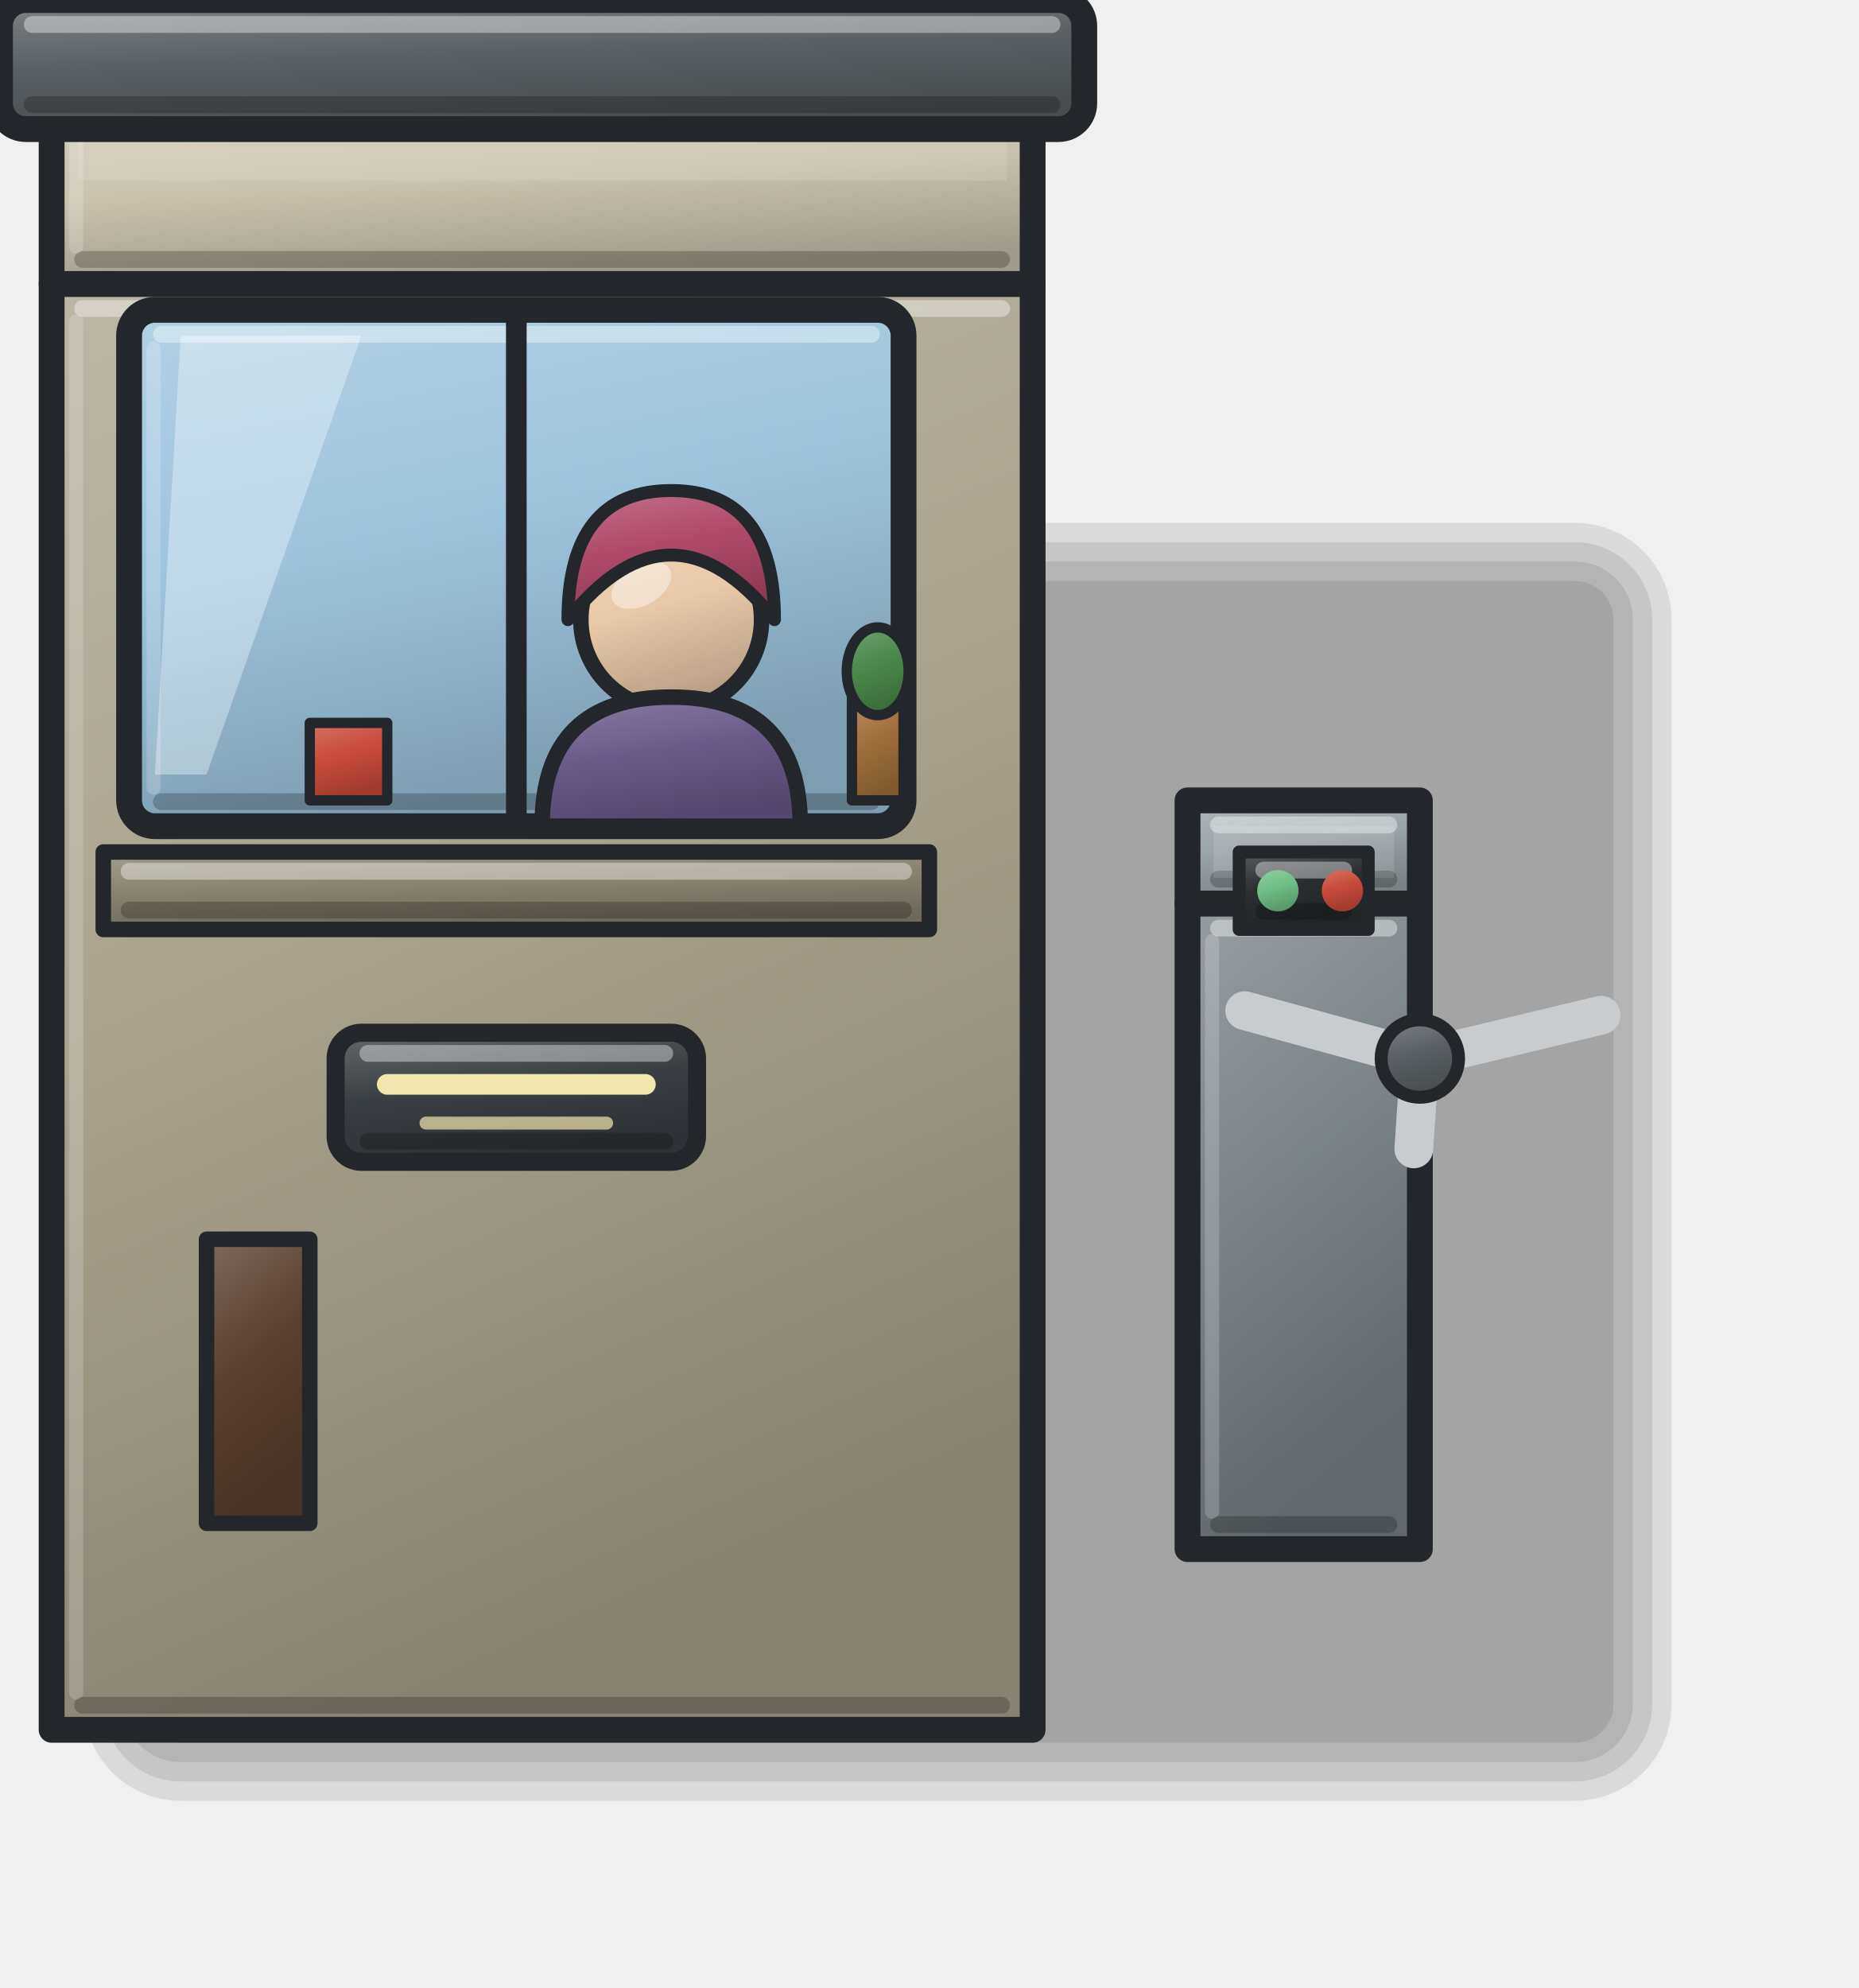
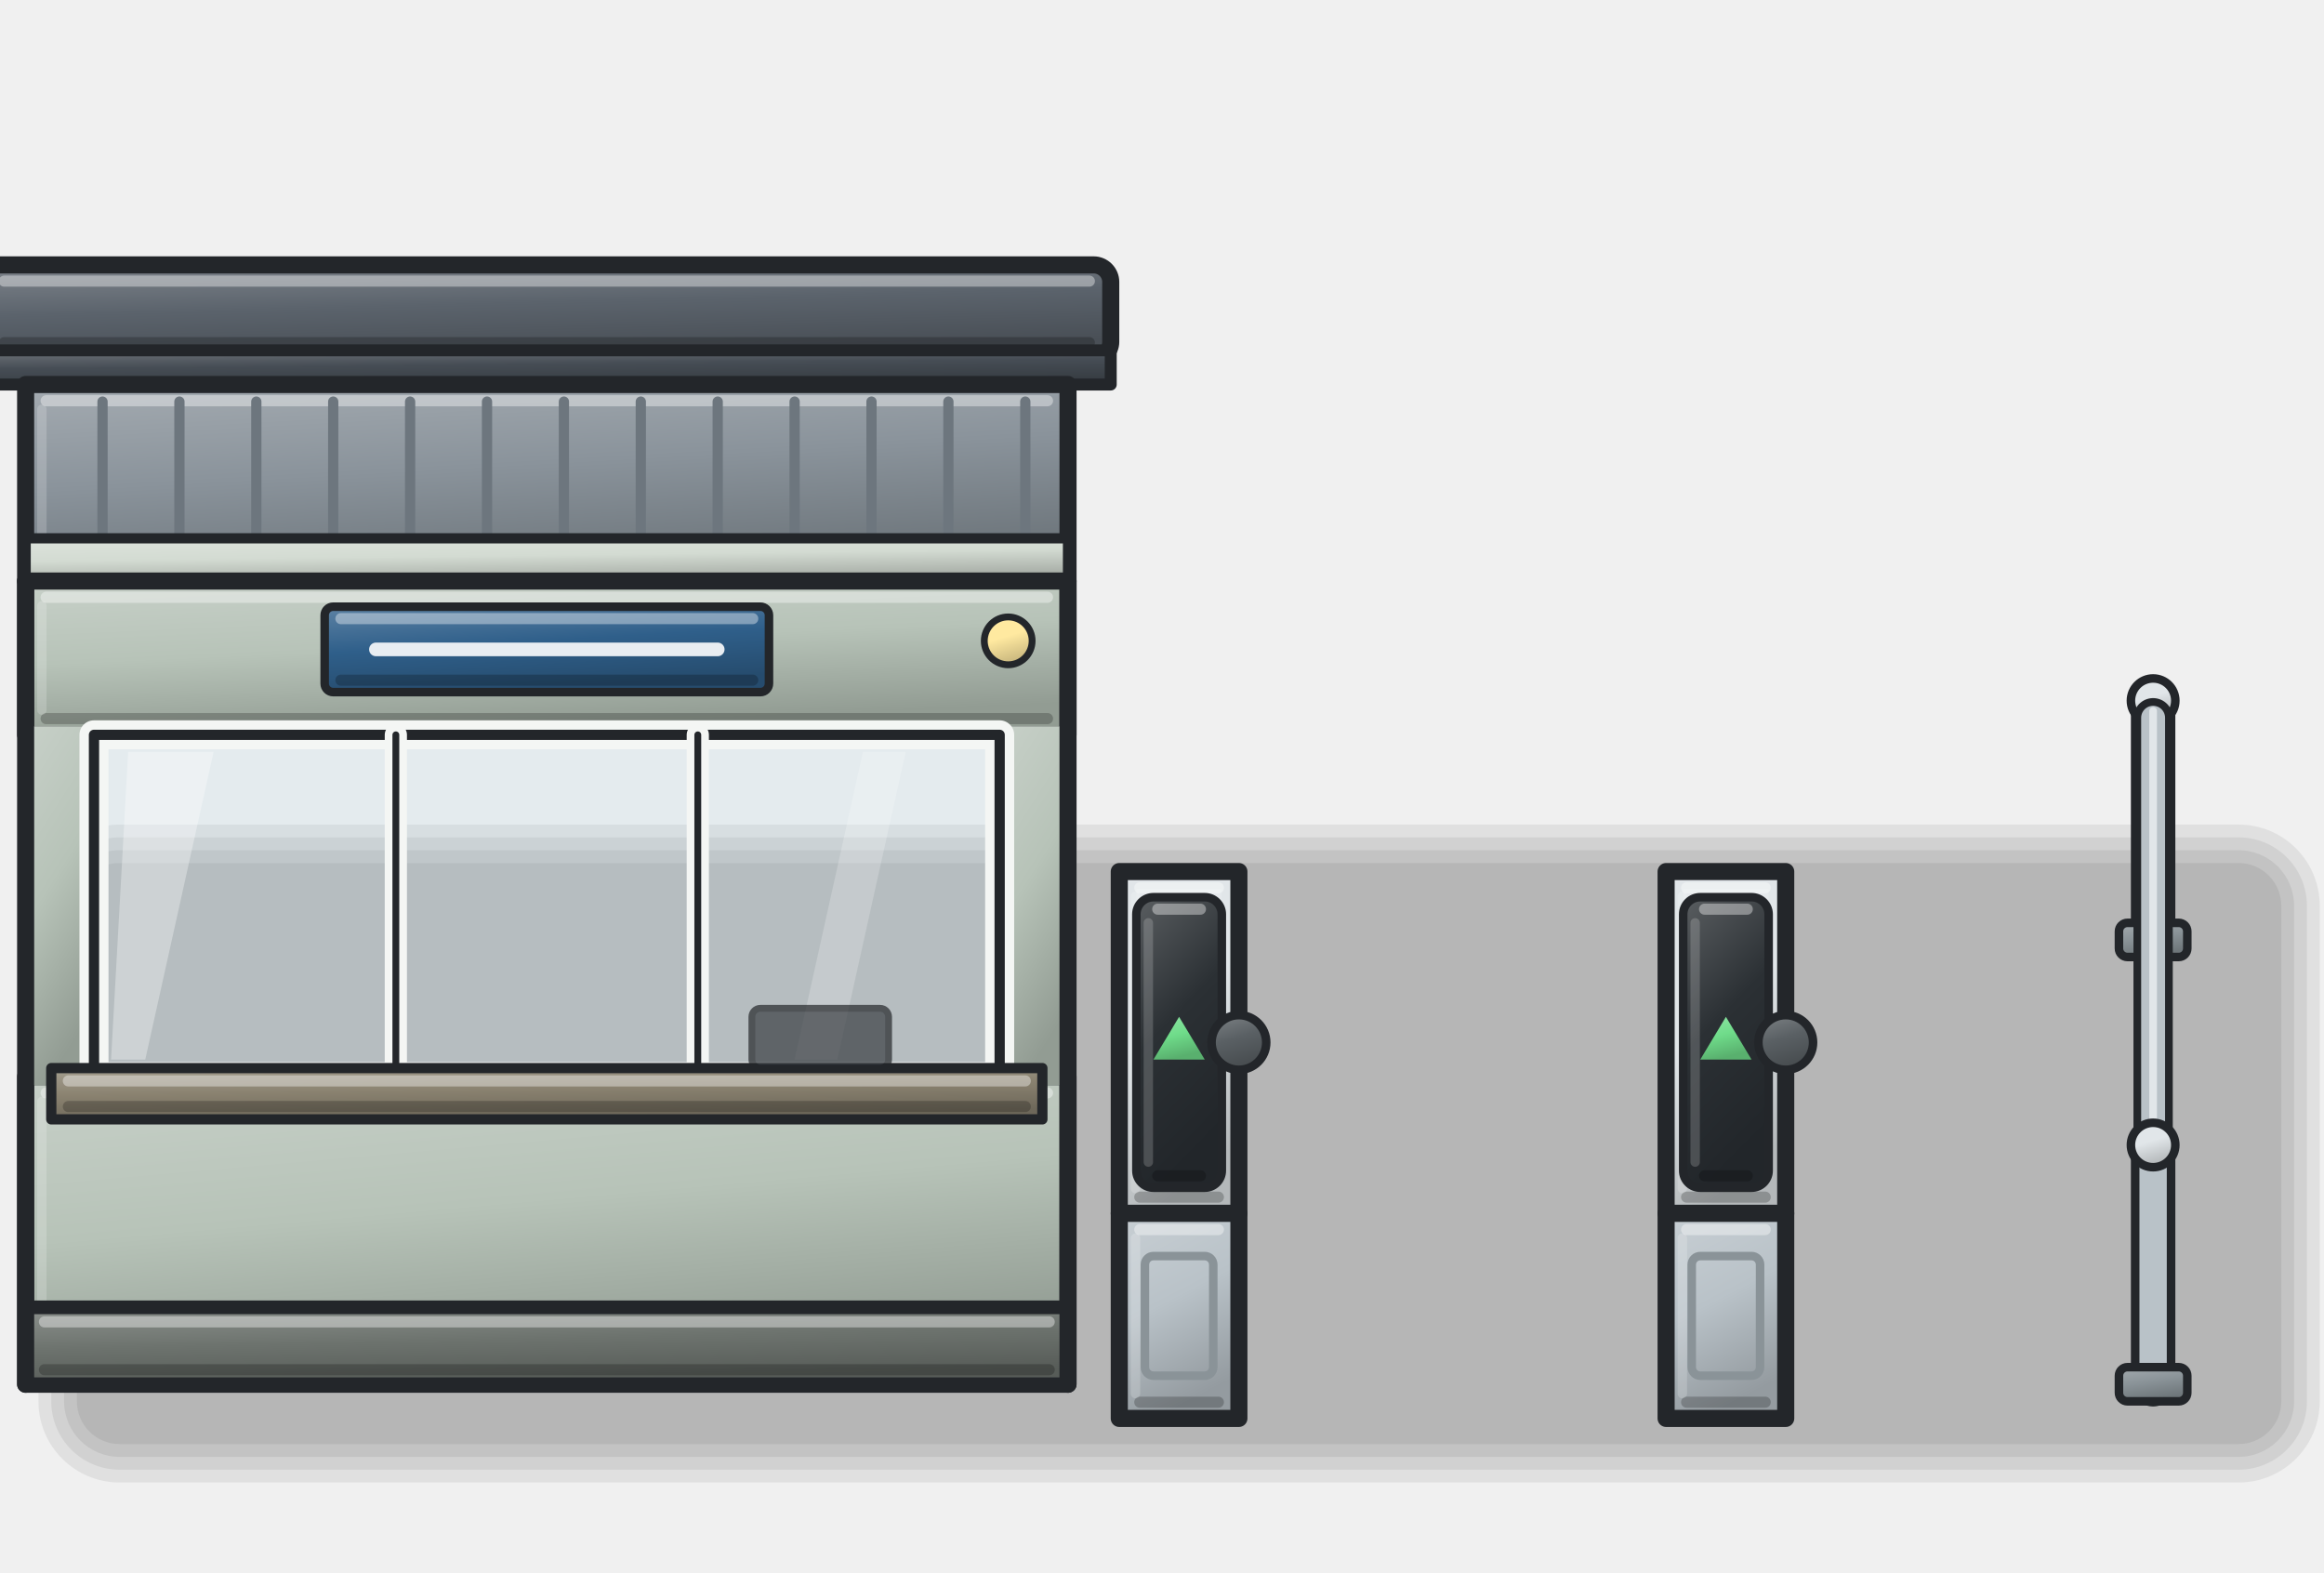
- <svg xmlns="http://www.w3.org/2000/svg" width="144" height="154" viewBox="0 0 144 154">
+ <svg xmlns="http://www.w3.org/2000/svg" width="272" height="184" viewBox="0 0 272 184">
  <defs>
    <radialGradient id="shd">
      <stop offset="0" stop-color="#000" stop-opacity="0.9" />
      <stop offset="0.55" stop-color="#000" stop-opacity="0.6" />
      <stop offset="1" stop-color="#000" stop-opacity="0" />
    </radialGradient>
-     <linearGradient id="sc9c2ae" x1="0" y1="0" x2="0.3" y2="1">
-       <stop offset="0" stop-color="#d5cfc0" />
-       <stop offset="0.5" stop-color="#c9c2ae" />
-       <stop offset="1" stop-color="#a19b8b" />
+     <linearGradient id="s5b636c" x1="0" y1="0" x2="0.3" y2="1">
+       <stop offset="0" stop-color="#7f858c" />
+       <stop offset="0.5" stop-color="#5b636c" />
+       <stop offset="1" stop-color="#494f56" />
    </linearGradient>
-     <linearGradient id="sa9a28e" x1="0" y1="0" x2="0.3" y2="1">
-       <stop offset="0" stop-color="#bcb6a7" />
-       <stop offset="0.5" stop-color="#a9a28e" />
-       <stop offset="1" stop-color="#878272" />
+     <linearGradient id="s464d55" x1="0" y1="0" x2="0.3" y2="1">
+       <stop offset="0" stop-color="#6f747a" />
+       <stop offset="0.5" stop-color="#464d55" />
+       <stop offset="1" stop-color="#383e44" />
+     </linearGradient>
+     <linearGradient id="s8a939b" x1="0" y1="0" x2="0.3" y2="1">
+       <stop offset="0" stop-color="#a4abb1" />
+       <stop offset="0.5" stop-color="#8a939b" />
+       <stop offset="1" stop-color="#6e767c" />
+     </linearGradient>
+     <linearGradient id="sd3dbd2" x1="0" y1="0" x2="0.3" y2="1">
+       <stop offset="0" stop-color="#dde3dc" />
+       <stop offset="0.5" stop-color="#d3dbd2" />
+       <stop offset="1" stop-color="#a9afa8" />
+     </linearGradient>
+     <linearGradient id="sb7c3b8" x1="0" y1="0" x2="0.3" y2="1">
+       <stop offset="0" stop-color="#c7d0c8" />
+       <stop offset="0.5" stop-color="#b7c3b8" />
+       <stop offset="1" stop-color="#929c93" />
+     </linearGradient>
+     <linearGradient id="s6d736e" x1="0" y1="0" x2="0.3" y2="1">
+       <stop offset="0" stop-color="#8d928e" />
+       <stop offset="0.5" stop-color="#6d736e" />
+       <stop offset="1" stop-color="#575c58" />
+     </linearGradient>
+     <linearGradient id="s8a8270" x1="0" y1="0" x2="0.3" y2="1">
+       <stop offset="0" stop-color="#a49e8f" />
+       <stop offset="0.5" stop-color="#8a8270" />
+       <stop offset="1" stop-color="#6e685a" />
+     </linearGradient>
+     <linearGradient id="s2f5f8a" x1="0" y1="0" x2="0.3" y2="1">
+       <stop offset="0" stop-color="#5d82a4" />
+       <stop offset="0.5" stop-color="#2f5f8a" />
+       <stop offset="1" stop-color="#264c6e" />
+     </linearGradient>
+     <linearGradient id="sffe9a0" x1="0" y1="0" x2="0.3" y2="1">
+       <stop offset="0" stop-color="#ffe9a0" />
+       <stop offset="0.5" stop-color="#ffe9a0" />
+       <stop offset="1" stop-color="#ccba80" />
+     </linearGradient>
+     <linearGradient id="se1e6e9" x1="0" y1="0" x2="0.3" y2="1">
+       <stop offset="0" stop-color="#e1e6e9" />
+       <stop offset="0.5" stop-color="#e1e6e9" />
+       <stop offset="1" stop-color="#b4b8ba" />
+     </linearGradient>
+     <linearGradient id="sb9c2c8" x1="0" y1="0" x2="0.3" y2="1">
+       <stop offset="0" stop-color="#c8cfd4" />
+       <stop offset="0.5" stop-color="#b9c2c8" />
+       <stop offset="1" stop-color="#949ba0" />
+     </linearGradient>
+     <linearGradient id="s2b3034" x1="0" y1="0" x2="0.3" y2="1">
+       <stop offset="0" stop-color="#5a5e61" />
+       <stop offset="0.5" stop-color="#2b3034" />
+       <stop offset="1" stop-color="#22262a" />
+     </linearGradient>
+     <linearGradient id="s6fdc8a" x1="0" y1="0" x2="0.3" y2="1">
+       <stop offset="0" stop-color="#8fe4a4" />
+       <stop offset="0.5" stop-color="#6fdc8a" />
+       <stop offset="1" stop-color="#59b06e" />
    </linearGradient>
    <linearGradient id="s5a6064" x1="0" y1="0" x2="0.3" y2="1">
      <stop offset="0" stop-color="#7e8386" />
      <stop offset="0.5" stop-color="#5a6064" />
      <stop offset="1" stop-color="#484d50" />
    </linearGradient>
-     <linearGradient id="s9cc4dc" x1="0" y1="0" x2="0.3" y2="1">
-       <stop offset="0" stop-color="#b2d1e4" />
-       <stop offset="0.5" stop-color="#9cc4dc" />
-       <stop offset="1" stop-color="#7d9db0" />
-     </linearGradient>
-     <linearGradient id="se8c9a8" x1="0" y1="0" x2="0.3" y2="1">
-       <stop offset="0" stop-color="#edd5bb" />
-       <stop offset="0.5" stop-color="#e8c9a8" />
-       <stop offset="1" stop-color="#baa186" />
-     </linearGradient>
-     <linearGradient id="sb04a6a" x1="0" y1="0" x2="0.3" y2="1">
-       <stop offset="0" stop-color="#c1728b" />
-       <stop offset="0.5" stop-color="#b04a6a" />
-       <stop offset="1" stop-color="#8d3b55" />
-     </linearGradient>
-     <linearGradient id="s6a5a8a" x1="0" y1="0" x2="0.3" y2="1">
-       <stop offset="0" stop-color="#8b7ea4" />
-       <stop offset="0.5" stop-color="#6a5a8a" />
-       <stop offset="1" stop-color="#55486e" />
-     </linearGradient>
-     <linearGradient id="sc94a3a" x1="0" y1="0" x2="0.3" y2="1">
-       <stop offset="0" stop-color="#d57265" />
-       <stop offset="0.5" stop-color="#c94a3a" />
-       <stop offset="1" stop-color="#a13b2e" />
-     </linearGradient>
-     <linearGradient id="sa0703a" x1="0" y1="0" x2="0.3" y2="1">
-       <stop offset="0" stop-color="#b58f65" />
-       <stop offset="0.5" stop-color="#a0703a" />
-       <stop offset="1" stop-color="#805a2e" />
-     </linearGradient>
-     <linearGradient id="s4a8a4a" x1="0" y1="0" x2="0.3" y2="1">
-       <stop offset="0" stop-color="#72a472" />
-       <stop offset="0.5" stop-color="#4a8a4a" />
-       <stop offset="1" stop-color="#3b6e3b" />
-     </linearGradient>
-     <linearGradient id="s8a8270" x1="0" y1="0" x2="0.3" y2="1">
-       <stop offset="0" stop-color="#a49e8f" />
-       <stop offset="0.5" stop-color="#8a8270" />
-       <stop offset="1" stop-color="#6e685a" />
-     </linearGradient>
-     <linearGradient id="s3a3f43" x1="0" y1="0" x2="0.3" y2="1">
-       <stop offset="0" stop-color="#65696c" />
-       <stop offset="0.5" stop-color="#3a3f43" />
-       <stop offset="1" stop-color="#2e3236" />
-     </linearGradient>
-     <linearGradient id="s5a4030" x1="0" y1="0" x2="0.3" y2="1">
-       <stop offset="0" stop-color="#7e6a5e" />
-       <stop offset="0.5" stop-color="#5a4030" />
-       <stop offset="1" stop-color="#483326" />
-     </linearGradient>
-     <linearGradient id="s9aa3a8" x1="0" y1="0" x2="0.3" y2="1">
-       <stop offset="0" stop-color="#b0b7bb" />
-       <stop offset="0.5" stop-color="#9aa3a8" />
-       <stop offset="1" stop-color="#7b8286" />
-     </linearGradient>
-     <linearGradient id="s7a8388" x1="0" y1="0" x2="0.3" y2="1">
-       <stop offset="0" stop-color="#979ea2" />
-       <stop offset="0.5" stop-color="#7a8388" />
-       <stop offset="1" stop-color="#62696d" />
-     </linearGradient>
-     <linearGradient id="s2a2e31" x1="0" y1="0" x2="0.3" y2="1">
-       <stop offset="0" stop-color="#595c5e" />
-       <stop offset="0.5" stop-color="#2a2e31" />
-       <stop offset="1" stop-color="#222527" />
-     </linearGradient>
-     <linearGradient id="s6fbf86" x1="0" y1="0" x2="0.3" y2="1">
-       <stop offset="0" stop-color="#8fcda1" />
-       <stop offset="0.5" stop-color="#6fbf86" />
-       <stop offset="1" stop-color="#59996b" />
+     <linearGradient id="s8a9398" x1="0" y1="0" x2="0.3" y2="1">
+       <stop offset="0" stop-color="#a4abaf" />
+       <stop offset="0.5" stop-color="#8a9398" />
+       <stop offset="1" stop-color="#6e767a" />
    </linearGradient>
  </defs>
-   <rect x="6.5" y="40.5" width="123" height="99" rx="7.5" fill="#000" opacity="0.09" />
-   <rect x="8" y="42" width="120" height="96" rx="6" fill="#000" opacity="0.09" />
-   <rect x="9.5" y="43.5" width="117" height="93" rx="4.5" fill="#000" opacity="0.09" />
-   <rect x="11" y="45" width="114" height="90" rx="3" fill="#000" opacity="0.09" />
-   <rect x="4" y="8" width="76" height="14" fill="url(#sc9c2ae)" stroke="#23262a" stroke-width="2" stroke-linejoin="round" stroke-linecap="round" />
-   <path d="M6.4 9.9H77.6" stroke="#fff" stroke-opacity="0.38" stroke-width="1.3" stroke-linecap="round" fill="none" />
-   <path d="M6.4 20.1H77.6" stroke="#000" stroke-opacity="0.22" stroke-width="1.3" stroke-linecap="round" fill="none" />
-   <path d="M5.9 10.9V19.1" stroke="#fff" stroke-opacity="0.18" stroke-width="1.1" stroke-linecap="round" fill="none" />
-   <rect x="6" y="10" width="72" height="4" fill="#fff" opacity="0.12" />
-   <rect x="4" y="22" width="76" height="112" fill="url(#sa9a28e)" stroke="#23262a" stroke-width="2" stroke-linejoin="round" stroke-linecap="round" />
-   <path d="M6.4 23.9H77.6" stroke="#fff" stroke-opacity="0.38" stroke-width="1.3" stroke-linecap="round" fill="none" />
-   <path d="M6.4 132.1H77.6" stroke="#000" stroke-opacity="0.22" stroke-width="1.3" stroke-linecap="round" fill="none" />
-   <path d="M5.9 24.9V131.1" stroke="#fff" stroke-opacity="0.18" stroke-width="1.1" stroke-linecap="round" fill="none" />
-   <rect x="0" y="0" width="84" height="10" rx="2" fill="url(#s5a6064)" stroke="#23262a" stroke-width="2" stroke-linejoin="round" stroke-linecap="round" />
-   <path d="M2.5 1.9H81.5" stroke="#fff" stroke-opacity="0.38" stroke-width="1.3" stroke-linecap="round" fill="none" />
-   <path d="M2.5 8.1H81.5" stroke="#000" stroke-opacity="0.22" stroke-width="1.3" stroke-linecap="round" fill="none" />
-   <rect x="10" y="24" width="60" height="40" rx="2" fill="url(#s9cc4dc)" stroke="#23262a" stroke-width="2" stroke-linejoin="round" stroke-linecap="round" />
-   <path d="M12.5 25.9H67.5" stroke="#fff" stroke-opacity="0.38" stroke-width="1.3" stroke-linecap="round" fill="none" />
-   <path d="M12.5 62.1H67.5" stroke="#000" stroke-opacity="0.22" stroke-width="1.3" stroke-linecap="round" fill="none" />
-   <path d="M11.9 27V61" stroke="#fff" stroke-opacity="0.18" stroke-width="1.1" stroke-linecap="round" fill="none" />
-   <path d="M40 24L40 64" fill="none" stroke="#23262a" stroke-width="1.6" stroke-linejoin="round" stroke-linecap="round" />
-   <path d="M14 26L28 26L16 60L12 60Z" fill="#ffffff" opacity="0.35" />
-   <circle cx="52" cy="48" r="7" fill="url(#se8c9a8)" stroke="#23262a" stroke-width="1.2" stroke-linejoin="round" stroke-linecap="round" />
-   <ellipse cx="49.69" cy="45.34" rx="2.52" ry="1.54" fill="#fff" opacity="0.42" transform="rotate(-30 49.69 45.34)" />
-   <path d="M44 48Q44 38 52 38Q60 38 60 48Q56 43 52 43Q48 43 44 48Z" fill="url(#sb04a6a)" stroke="#23262a" stroke-width="1" stroke-linejoin="round" stroke-linecap="round" />
-   <path d="M42 64Q42 54 52 54Q62 54 62 64Z" fill="url(#s6a5a8a)" stroke="#23262a" stroke-width="1.2" stroke-linejoin="round" stroke-linecap="round" />
-   <rect x="24" y="56" width="6" height="6" fill="url(#sc94a3a)" stroke="#23262a" stroke-width="0.8" stroke-linejoin="round" stroke-linecap="round" />
-   <rect x="66" y="54" width="4" height="8" fill="url(#sa0703a)" stroke="#23262a" stroke-width="0.8" stroke-linejoin="round" stroke-linecap="round" />
-   <ellipse cx="68" cy="52" rx="2.4" ry="3.4" fill="url(#s4a8a4a)" stroke="#23262a" stroke-width="0.8" stroke-linejoin="round" stroke-linecap="round" />
-   <rect x="8" y="66" width="64" height="6" fill="url(#s8a8270)" stroke="#23262a" stroke-width="1.2" stroke-linejoin="round" stroke-linecap="round" />
-   <path d="M10 67.5H70" stroke="#fff" stroke-opacity="0.38" stroke-width="1.3" stroke-linecap="round" fill="none" />
-   <path d="M10 70.5H70" stroke="#000" stroke-opacity="0.22" stroke-width="1.3" stroke-linecap="round" fill="none" />
-   <rect x="26" y="80" width="28" height="10" rx="2" fill="url(#s3a3f43)" stroke="#23262a" stroke-width="1.4" stroke-linejoin="round" stroke-linecap="round" />
-   <path d="M28.5 81.6H51.5" stroke="#fff" stroke-opacity="0.38" stroke-width="1.3" stroke-linecap="round" fill="none" />
-   <path d="M28.5 88.4H51.5" stroke="#000" stroke-opacity="0.22" stroke-width="1.3" stroke-linecap="round" fill="none" />
-   <path d="M30 84L50 84" fill="none" stroke="#f2e6b0" stroke-width="1.6" stroke-linejoin="round" stroke-linecap="round" />
-   <path d="M33 87L47 87" fill="none" stroke="#f2e6b0" stroke-width="1" stroke-linejoin="round" stroke-linecap="round" opacity="0.7" />
-   <rect x="16" y="96" width="8" height="22" fill="url(#s5a4030)" stroke="#23262a" stroke-width="1.2" stroke-linejoin="round" stroke-linecap="round" />
-   <rect x="92" y="62" width="18" height="8" fill="url(#s9aa3a8)" stroke="#23262a" stroke-width="2" stroke-linejoin="round" stroke-linecap="round" />
-   <path d="M94.4 63.9H107.6" stroke="#fff" stroke-opacity="0.38" stroke-width="1.3" stroke-linecap="round" fill="none" />
-   <path d="M94.4 68.1H107.6" stroke="#000" stroke-opacity="0.22" stroke-width="1.3" stroke-linecap="round" fill="none" />
-   <rect x="94" y="64" width="14" height="4" fill="#fff" opacity="0.12" />
-   <rect x="92" y="70" width="18" height="50" fill="url(#s7a8388)" stroke="#23262a" stroke-width="2" stroke-linejoin="round" stroke-linecap="round" />
-   <path d="M94.4 71.9H107.6" stroke="#fff" stroke-opacity="0.38" stroke-width="1.3" stroke-linecap="round" fill="none" />
-   <path d="M94.4 118.1H107.6" stroke="#000" stroke-opacity="0.22" stroke-width="1.3" stroke-linecap="round" fill="none" />
-   <path d="M93.9 72.9V117.1" stroke="#fff" stroke-opacity="0.18" stroke-width="1.1" stroke-linecap="round" fill="none" />
-   <rect x="96" y="66" width="10" height="6" fill="url(#s2a2e31)" stroke="#23262a" stroke-width="1" stroke-linejoin="round" stroke-linecap="round" />
-   <path d="M97.9 67.4H104.1" stroke="#fff" stroke-opacity="0.38" stroke-width="1.3" stroke-linecap="round" fill="none" />
-   <path d="M97.9 70.6H104.1" stroke="#000" stroke-opacity="0.22" stroke-width="1.3" stroke-linecap="round" fill="none" />
-   <circle cx="99" cy="69" r="1.6" fill="url(#s6fbf86)" />
-   <circle cx="104" cy="69" r="1.6" fill="url(#sc94a3a)" />
-   <path d="M110 82L124.04 78.64" fill="none" stroke="#c9ccce" stroke-width="3" stroke-linejoin="round" stroke-linecap="round" />
-   <path d="M110 82L109.53 89" fill="none" stroke="#c9ccce" stroke-width="3" stroke-linejoin="round" stroke-linecap="round" />
-   <path d="M110 82L96.43 78.29" fill="none" stroke="#c9ccce" stroke-width="3" stroke-linejoin="round" stroke-linecap="round" />
-   <circle cx="110" cy="82" r="3" fill="url(#s5a6064)" stroke="#23262a" stroke-width="1" stroke-linejoin="round" stroke-linecap="round" />
+   <rect x="4.5" y="96.5" width="267" height="77" rx="9.5" fill="#000" opacity="0.07" />
+   <rect x="6" y="98" width="264" height="74" rx="8" fill="#000" opacity="0.07" />
+   <rect x="7.5" y="99.5" width="261" height="71" rx="6.5" fill="#000" opacity="0.07" />
+   <rect x="9" y="101" width="258" height="68" rx="5" fill="#000" opacity="0.07" />
+   <rect x="-2" y="31" width="132" height="11" rx="2" fill="url(#s5b636c)" stroke="#23262a" stroke-width="2" stroke-linejoin="round" stroke-linecap="round" />
+   <path d="M0.5 32.9H127.5" stroke="#fff" stroke-opacity="0.38" stroke-width="1.3" stroke-linecap="round" fill="none" />
+   <path d="M0.5 40.1H127.5" stroke="#000" stroke-opacity="0.22" stroke-width="1.3" stroke-linecap="round" fill="none" />
+   <rect x="-2" y="41" width="132" height="4" fill="url(#s464d55)" stroke="#23262a" stroke-width="1.4" stroke-linejoin="round" stroke-linecap="round" />
+   <rect x="3" y="45" width="122" height="23" fill="url(#s8a939b)" stroke="#23262a" stroke-width="2" stroke-linejoin="round" stroke-linecap="round" />
+   <path d="M5.4 46.9H122.6" stroke="#fff" stroke-opacity="0.38" stroke-width="1.3" stroke-linecap="round" fill="none" />
+   <path d="M5.4 66.1H122.6" stroke="#000" stroke-opacity="0.22" stroke-width="1.3" stroke-linecap="round" fill="none" />
+   <path d="M4.9 47.9V65.1" stroke="#fff" stroke-opacity="0.18" stroke-width="1.1" stroke-linecap="round" fill="none" />
+   <path d="M12 47L12 66" fill="none" stroke="#6d767e" stroke-width="1.2" stroke-linejoin="round" stroke-linecap="round" />
+   <path d="M21 47L21 66" fill="none" stroke="#6d767e" stroke-width="1.2" stroke-linejoin="round" stroke-linecap="round" />
+   <path d="M30 47L30 66" fill="none" stroke="#6d767e" stroke-width="1.2" stroke-linejoin="round" stroke-linecap="round" />
+   <path d="M39 47L39 66" fill="none" stroke="#6d767e" stroke-width="1.2" stroke-linejoin="round" stroke-linecap="round" />
+   <path d="M48 47L48 66" fill="none" stroke="#6d767e" stroke-width="1.2" stroke-linejoin="round" stroke-linecap="round" />
+   <path d="M57 47L57 66" fill="none" stroke="#6d767e" stroke-width="1.2" stroke-linejoin="round" stroke-linecap="round" />
+   <path d="M66 47L66 66" fill="none" stroke="#6d767e" stroke-width="1.2" stroke-linejoin="round" stroke-linecap="round" />
+   <path d="M75 47L75 66" fill="none" stroke="#6d767e" stroke-width="1.2" stroke-linejoin="round" stroke-linecap="round" />
+   <path d="M84 47L84 66" fill="none" stroke="#6d767e" stroke-width="1.2" stroke-linejoin="round" stroke-linecap="round" />
+   <path d="M93 47L93 66" fill="none" stroke="#6d767e" stroke-width="1.2" stroke-linejoin="round" stroke-linecap="round" />
+   <path d="M102 47L102 66" fill="none" stroke="#6d767e" stroke-width="1.2" stroke-linejoin="round" stroke-linecap="round" />
+   <path d="M111 47L111 66" fill="none" stroke="#6d767e" stroke-width="1.2" stroke-linejoin="round" stroke-linecap="round" />
+   <path d="M120 47L120 66" fill="none" stroke="#6d767e" stroke-width="1.2" stroke-linejoin="round" stroke-linecap="round" />
+   <rect x="3" y="63" width="122" height="5" fill="url(#sd3dbd2)" stroke="#23262a" stroke-width="1.2" stroke-linejoin="round" stroke-linecap="round" />
+   <rect x="3" y="126" width="122" height="36" fill="url(#sb7c3b8)" stroke="#23262a" stroke-width="2" stroke-linejoin="round" stroke-linecap="round" />
+   <path d="M5.4 127.9H122.6" stroke="#fff" stroke-opacity="0.38" stroke-width="1.3" stroke-linecap="round" fill="none" />
+   <path d="M5.4 160.1H122.6" stroke="#000" stroke-opacity="0.22" stroke-width="1.3" stroke-linecap="round" fill="none" />
+   <path d="M4.9 128.9V159.1" stroke="#fff" stroke-opacity="0.18" stroke-width="1.1" stroke-linecap="round" fill="none" />
+   <rect x="3" y="153" width="122" height="9" fill="url(#s6d736e)" stroke="#23262a" stroke-width="1.6" stroke-linejoin="round" stroke-linecap="round" />
+   <path d="M5.2 154.7H122.8" stroke="#fff" stroke-opacity="0.38" stroke-width="1.3" stroke-linecap="round" fill="none" />
+   <path d="M5.2 160.3H122.8" stroke="#000" stroke-opacity="0.22" stroke-width="1.3" stroke-linecap="round" fill="none" />
+   <rect x="3" y="68" width="122" height="18" fill="url(#sb7c3b8)" stroke="#23262a" stroke-width="2" stroke-linejoin="round" stroke-linecap="round" />
+   <path d="M5.4 69.9H122.6" stroke="#fff" stroke-opacity="0.38" stroke-width="1.3" stroke-linecap="round" fill="none" />
+   <path d="M5.4 84.1H122.6" stroke="#000" stroke-opacity="0.22" stroke-width="1.3" stroke-linecap="round" fill="none" />
+   <path d="M4.9 70.9V83.1" stroke="#fff" stroke-opacity="0.18" stroke-width="1.1" stroke-linecap="round" fill="none" />
+   <rect x="3" y="85" width="8" height="42" fill="url(#sb7c3b8)" />
+   <rect x="117" y="85" width="8" height="42" fill="url(#sb7c3b8)" />
+   <path d="M3 68L3 162" fill="none" stroke="#23262a" stroke-width="2" stroke-linejoin="round" stroke-linecap="round" />
+   <path d="M125 68L125 162" fill="none" stroke="#23262a" stroke-width="2" stroke-linejoin="round" stroke-linecap="round" />
+   <rect x="11" y="86" width="106" height="40" fill="#b4d8ea" fill-opacity="0.2" />
+   <path d="M15 88L25 88L17 124L13 124Z" fill="#ffffff" opacity="0.32" />
+   <path d="M101 88L106 88L98 124L93 124Z" fill="#ffffff" opacity="0.2" />
+   <rect x="11" y="86" width="106" height="40" fill="none" stroke="#f4f6f4" stroke-width="3.4" stroke-linejoin="round" stroke-linecap="round" />
+   <rect x="11" y="86" width="106" height="40" fill="none" stroke="#23262a" stroke-width="1.2" stroke-linejoin="round" stroke-linecap="round" />
+   <path d="M46.33 86L46.33 126" fill="none" stroke="#f4f6f4" stroke-width="2.6" stroke-linejoin="round" stroke-linecap="round" />
+   <path d="M46.33 86L46.33 126" fill="none" stroke="#23262a" stroke-width="0.8" stroke-linejoin="round" stroke-linecap="round" />
+   <path d="M81.67 86L81.67 126" fill="none" stroke="#f4f6f4" stroke-width="2.6" stroke-linejoin="round" stroke-linecap="round" />
+   <path d="M81.67 86L81.67 126" fill="none" stroke="#23262a" stroke-width="0.8" stroke-linejoin="round" stroke-linecap="round" />
+   <rect x="6" y="125" width="116" height="6" fill="url(#s8a8270)" stroke="#23262a" stroke-width="1.2" stroke-linejoin="round" stroke-linecap="round" />
+   <path d="M8 126.5H120" stroke="#fff" stroke-opacity="0.38" stroke-width="1.3" stroke-linecap="round" fill="none" />
+   <path d="M8 129.5H120" stroke="#000" stroke-opacity="0.22" stroke-width="1.3" stroke-linecap="round" fill="none" />
+   <rect x="38" y="71" width="52" height="10" rx="1" fill="url(#s2f5f8a)" stroke="#23262a" stroke-width="1" stroke-linejoin="round" stroke-linecap="round" />
+   <path d="M39.9 72.4H88.1" stroke="#fff" stroke-opacity="0.38" stroke-width="1.3" stroke-linecap="round" fill="none" />
+   <path d="M39.9 79.6H88.1" stroke="#000" stroke-opacity="0.22" stroke-width="1.3" stroke-linecap="round" fill="none" />
+   <path d="M44 76L84 76" fill="none" stroke="#e8edf2" stroke-width="1.6" stroke-linejoin="round" stroke-linecap="round" />
+   <rect x="88" y="118" width="16" height="7" rx="1" fill="#3a3f43" stroke="#23262a" stroke-width="0.8" stroke-linejoin="round" stroke-linecap="round" opacity="0.7" />
+   <circle cx="118" cy="75" r="2.8" fill="url(#sffe9a0)" stroke="#23262a" stroke-width="0.8" stroke-linejoin="round" stroke-linecap="round" />
+   <rect x="131" y="102" width="14" height="40" fill="url(#se1e6e9)" stroke="#23262a" stroke-width="2" stroke-linejoin="round" stroke-linecap="round" />
+   <path d="M133.4 103.9H142.6" stroke="#fff" stroke-opacity="0.38" stroke-width="1.3" stroke-linecap="round" fill="none" />
+   <path d="M133.4 140.1H142.6" stroke="#000" stroke-opacity="0.22" stroke-width="1.3" stroke-linecap="round" fill="none" />
+   <path d="M132.9 104.9V139.1" stroke="#fff" stroke-opacity="0.18" stroke-width="1.1" stroke-linecap="round" fill="none" />
+   <rect x="133" y="104" width="10" height="4" fill="#fff" opacity="0.12" />
+   <rect x="131" y="142" width="14" height="24" fill="url(#sb9c2c8)" stroke="#23262a" stroke-width="2" stroke-linejoin="round" stroke-linecap="round" />
+   <path d="M133.4 143.9H142.6" stroke="#fff" stroke-opacity="0.38" stroke-width="1.3" stroke-linecap="round" fill="none" />
+   <path d="M133.4 164.1H142.6" stroke="#000" stroke-opacity="0.22" stroke-width="1.3" stroke-linecap="round" fill="none" />
+   <path d="M132.9 144.9V163.1" stroke="#fff" stroke-opacity="0.18" stroke-width="1.1" stroke-linecap="round" fill="none" />
+   <rect x="133" y="105" width="10" height="34" rx="2" fill="url(#s2b3034)" stroke="#23262a" stroke-width="1" stroke-linejoin="round" stroke-linecap="round" />
+   <path d="M135.5 106.4H140.5" stroke="#fff" stroke-opacity="0.38" stroke-width="1.3" stroke-linecap="round" fill="none" />
+   <path d="M135.5 137.6H140.5" stroke="#000" stroke-opacity="0.22" stroke-width="1.3" stroke-linecap="round" fill="none" />
+   <path d="M134.4 108V136" stroke="#fff" stroke-opacity="0.18" stroke-width="1.1" stroke-linecap="round" fill="none" />
+   <path d="M135 124L141 124L138 119Z" fill="url(#s6fdc8a)" />
+   <rect x="134" y="147" width="8" height="14" rx="1" fill="none" stroke="#8a9398" stroke-width="1" stroke-linejoin="round" stroke-linecap="round" />
+   <circle cx="145" cy="122" r="3.2" fill="url(#s5a6064)" stroke="#23262a" stroke-width="1" stroke-linejoin="round" stroke-linecap="round" />
+   <rect x="195" y="102" width="14" height="40" fill="url(#se1e6e9)" stroke="#23262a" stroke-width="2" stroke-linejoin="round" stroke-linecap="round" />
+   <path d="M197.4 103.9H206.6" stroke="#fff" stroke-opacity="0.38" stroke-width="1.3" stroke-linecap="round" fill="none" />
+   <path d="M197.4 140.1H206.6" stroke="#000" stroke-opacity="0.22" stroke-width="1.3" stroke-linecap="round" fill="none" />
+   <path d="M196.9 104.9V139.1" stroke="#fff" stroke-opacity="0.18" stroke-width="1.1" stroke-linecap="round" fill="none" />
+   <rect x="197" y="104" width="10" height="4" fill="#fff" opacity="0.12" />
+   <rect x="195" y="142" width="14" height="24" fill="url(#sb9c2c8)" stroke="#23262a" stroke-width="2" stroke-linejoin="round" stroke-linecap="round" />
+   <path d="M197.4 143.9H206.6" stroke="#fff" stroke-opacity="0.38" stroke-width="1.3" stroke-linecap="round" fill="none" />
+   <path d="M197.4 164.1H206.6" stroke="#000" stroke-opacity="0.22" stroke-width="1.3" stroke-linecap="round" fill="none" />
+   <path d="M196.9 144.9V163.1" stroke="#fff" stroke-opacity="0.18" stroke-width="1.1" stroke-linecap="round" fill="none" />
+   <rect x="197" y="105" width="10" height="34" rx="2" fill="url(#s2b3034)" stroke="#23262a" stroke-width="1" stroke-linejoin="round" stroke-linecap="round" />
+   <path d="M199.5 106.4H204.5" stroke="#fff" stroke-opacity="0.38" stroke-width="1.3" stroke-linecap="round" fill="none" />
+   <path d="M199.5 137.6H204.5" stroke="#000" stroke-opacity="0.22" stroke-width="1.3" stroke-linecap="round" fill="none" />
+   <path d="M198.4 108V136" stroke="#fff" stroke-opacity="0.18" stroke-width="1.1" stroke-linecap="round" fill="none" />
+   <path d="M199 124L205 124L202 119Z" fill="url(#s6fdc8a)" />
+   <rect x="198" y="147" width="8" height="14" rx="1" fill="none" stroke="#8a9398" stroke-width="1" stroke-linejoin="round" stroke-linecap="round" />
+   <circle cx="209" cy="122" r="3.2" fill="url(#s5a6064)" stroke="#23262a" stroke-width="1" stroke-linejoin="round" stroke-linecap="round" />
+   <path d="M252 82L252 110" fill="none" stroke="#23262a" stroke-width="5.2" stroke-linejoin="round" stroke-linecap="round" />
+   <path d="M252 82L252 110" fill="none" stroke="#b9c2c8" stroke-width="3.2" stroke-linejoin="round" stroke-linecap="round" />
+   <circle cx="252" cy="82" r="2.6" fill="url(#se1e6e9)" stroke="#23262a" stroke-width="1" stroke-linejoin="round" stroke-linecap="round" />
+   <rect x="248" y="108" width="8" height="4" rx="1" fill="url(#s8a9398)" stroke="#23262a" stroke-width="1" stroke-linejoin="round" stroke-linecap="round" />
+   <path d="M252 84L252 134" fill="none" stroke="#23262a" stroke-width="4.6" stroke-linejoin="round" stroke-linecap="round" />
+   <path d="M252 84L252 134" fill="none" stroke="#b9c2c8" stroke-width="2.8" stroke-linejoin="round" stroke-linecap="round" />
+   <path d="M252 83.2L252 133.2" fill="none" stroke="#e1e6e9" stroke-width="0.9" stroke-linejoin="round" stroke-linecap="round" />
+   <path d="M252 134L252 162" fill="none" stroke="#23262a" stroke-width="5.2" stroke-linejoin="round" stroke-linecap="round" />
+   <path d="M252 134L252 162" fill="none" stroke="#b9c2c8" stroke-width="3.2" stroke-linejoin="round" stroke-linecap="round" />
+   <circle cx="252" cy="134" r="2.6" fill="url(#se1e6e9)" stroke="#23262a" stroke-width="1" stroke-linejoin="round" stroke-linecap="round" />
+   <rect x="248" y="160" width="8" height="4" rx="1" fill="url(#s8a9398)" stroke="#23262a" stroke-width="1" stroke-linejoin="round" stroke-linecap="round" />
</svg>
